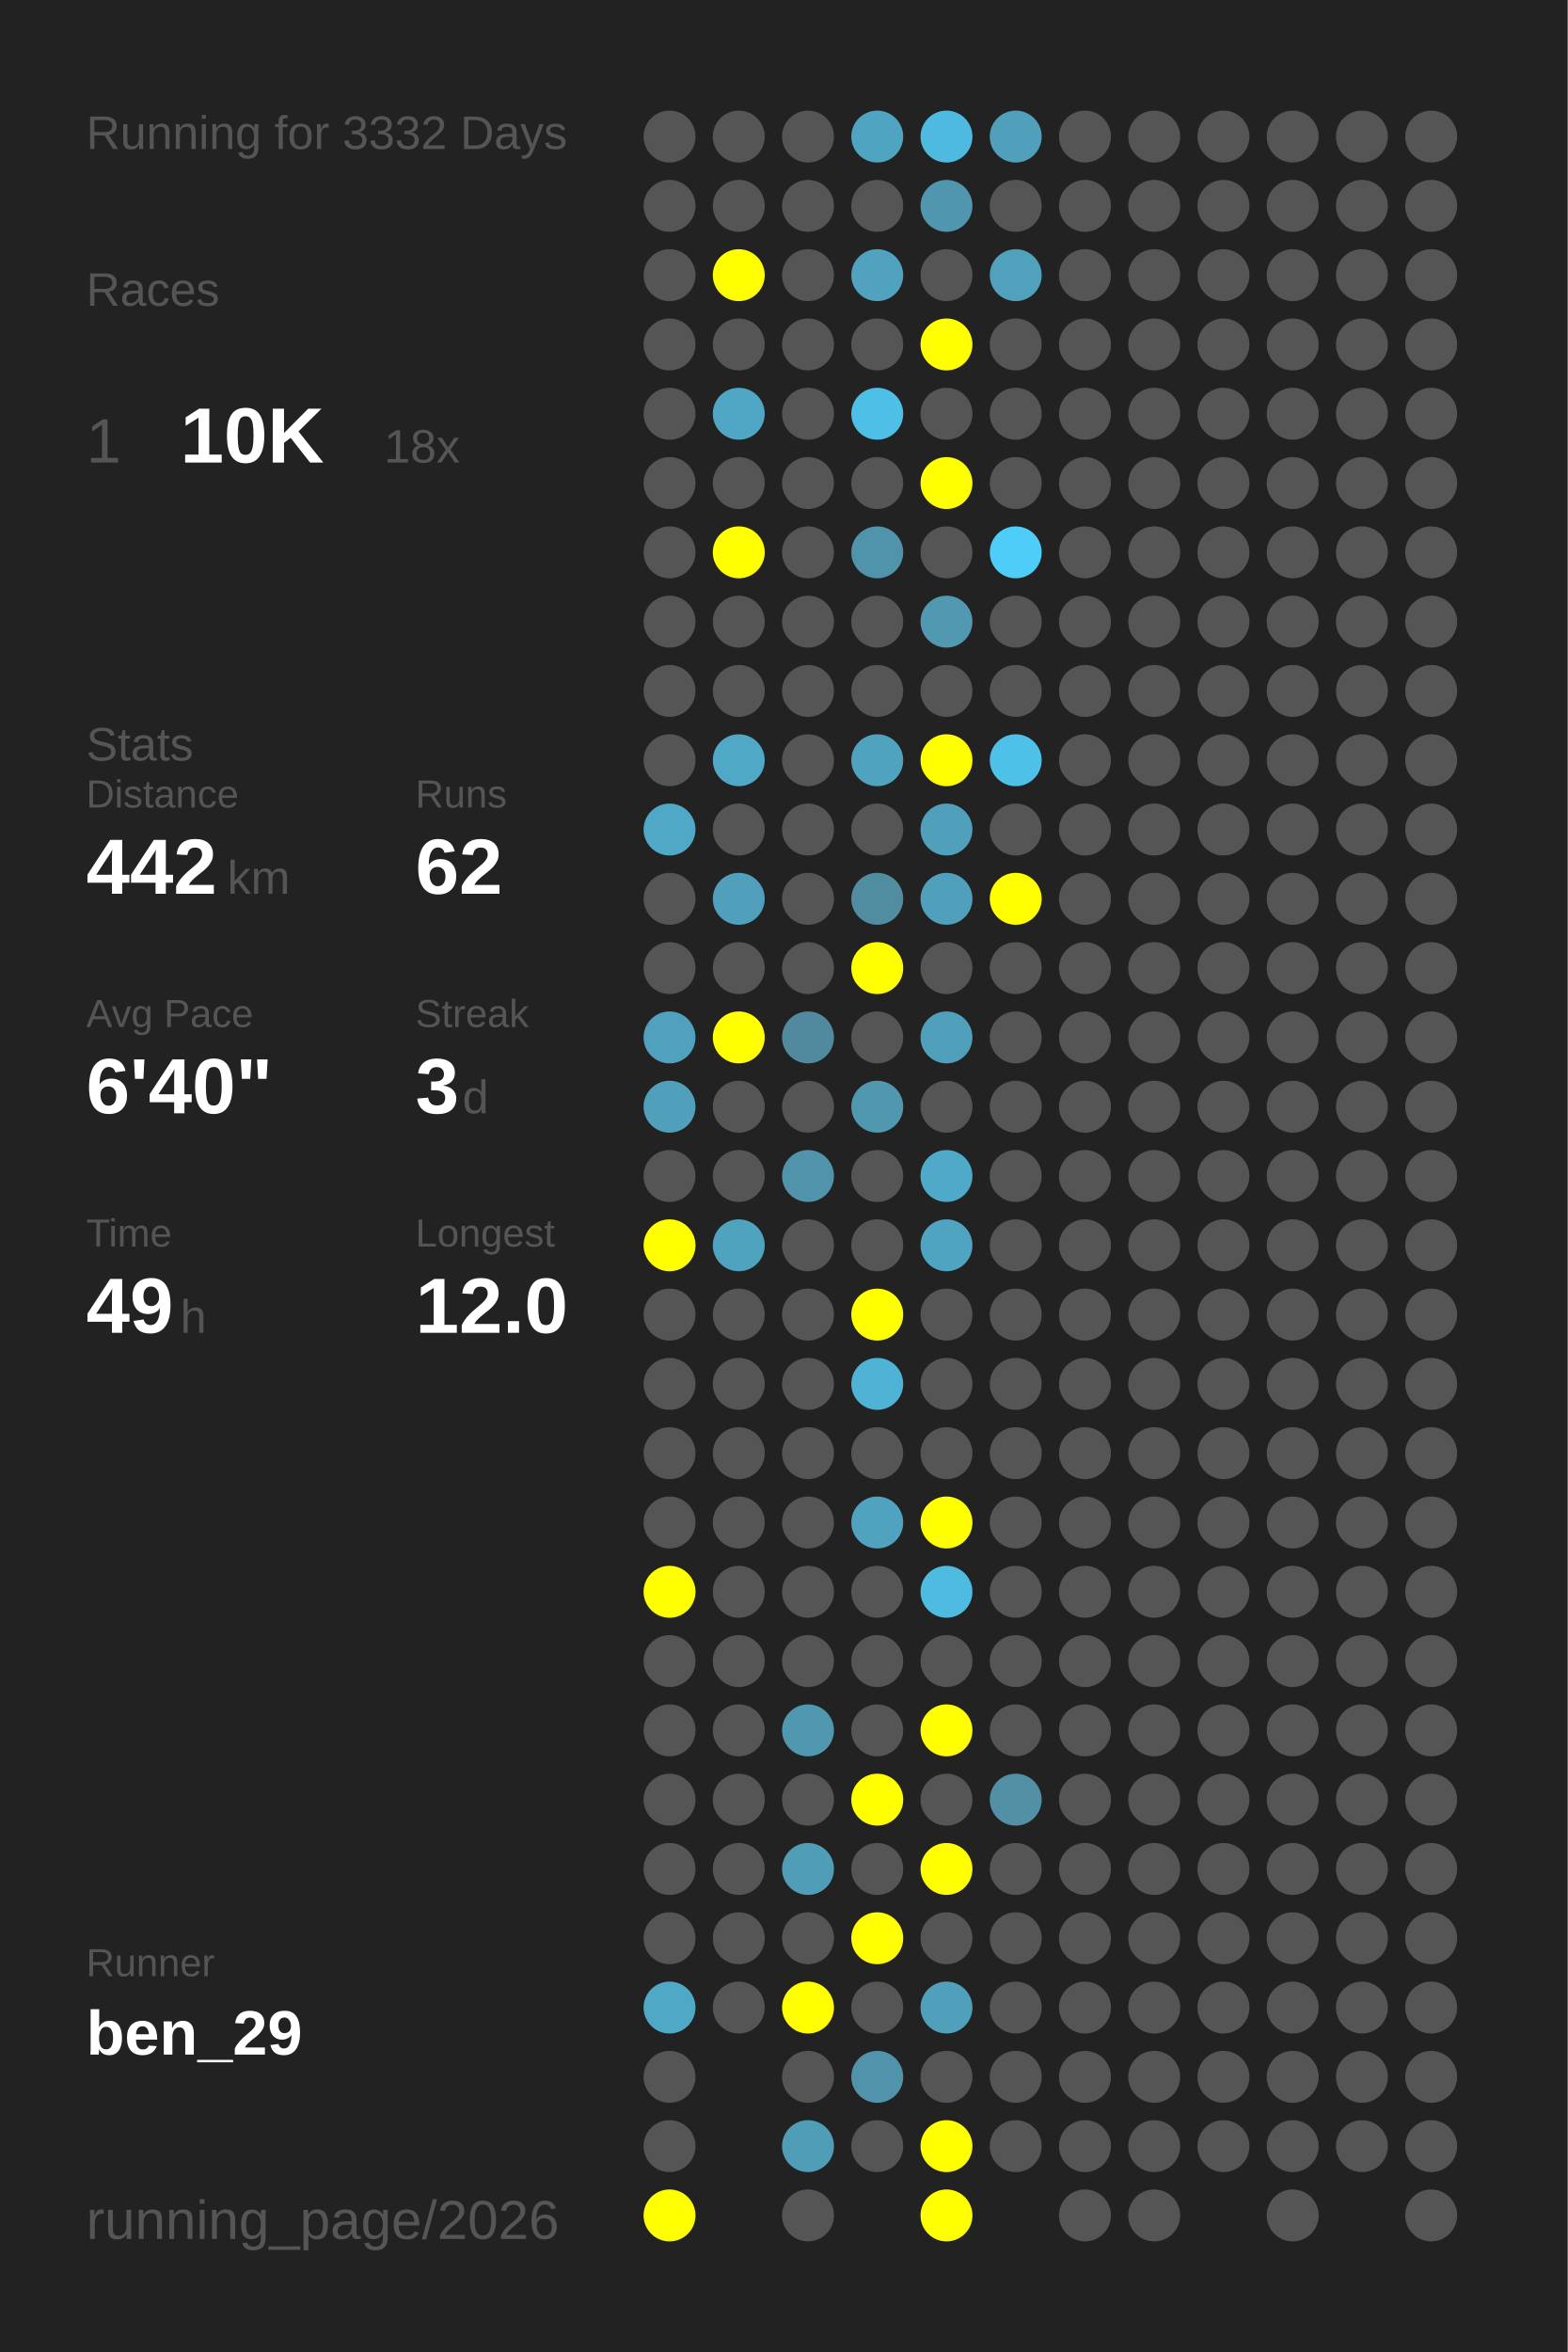
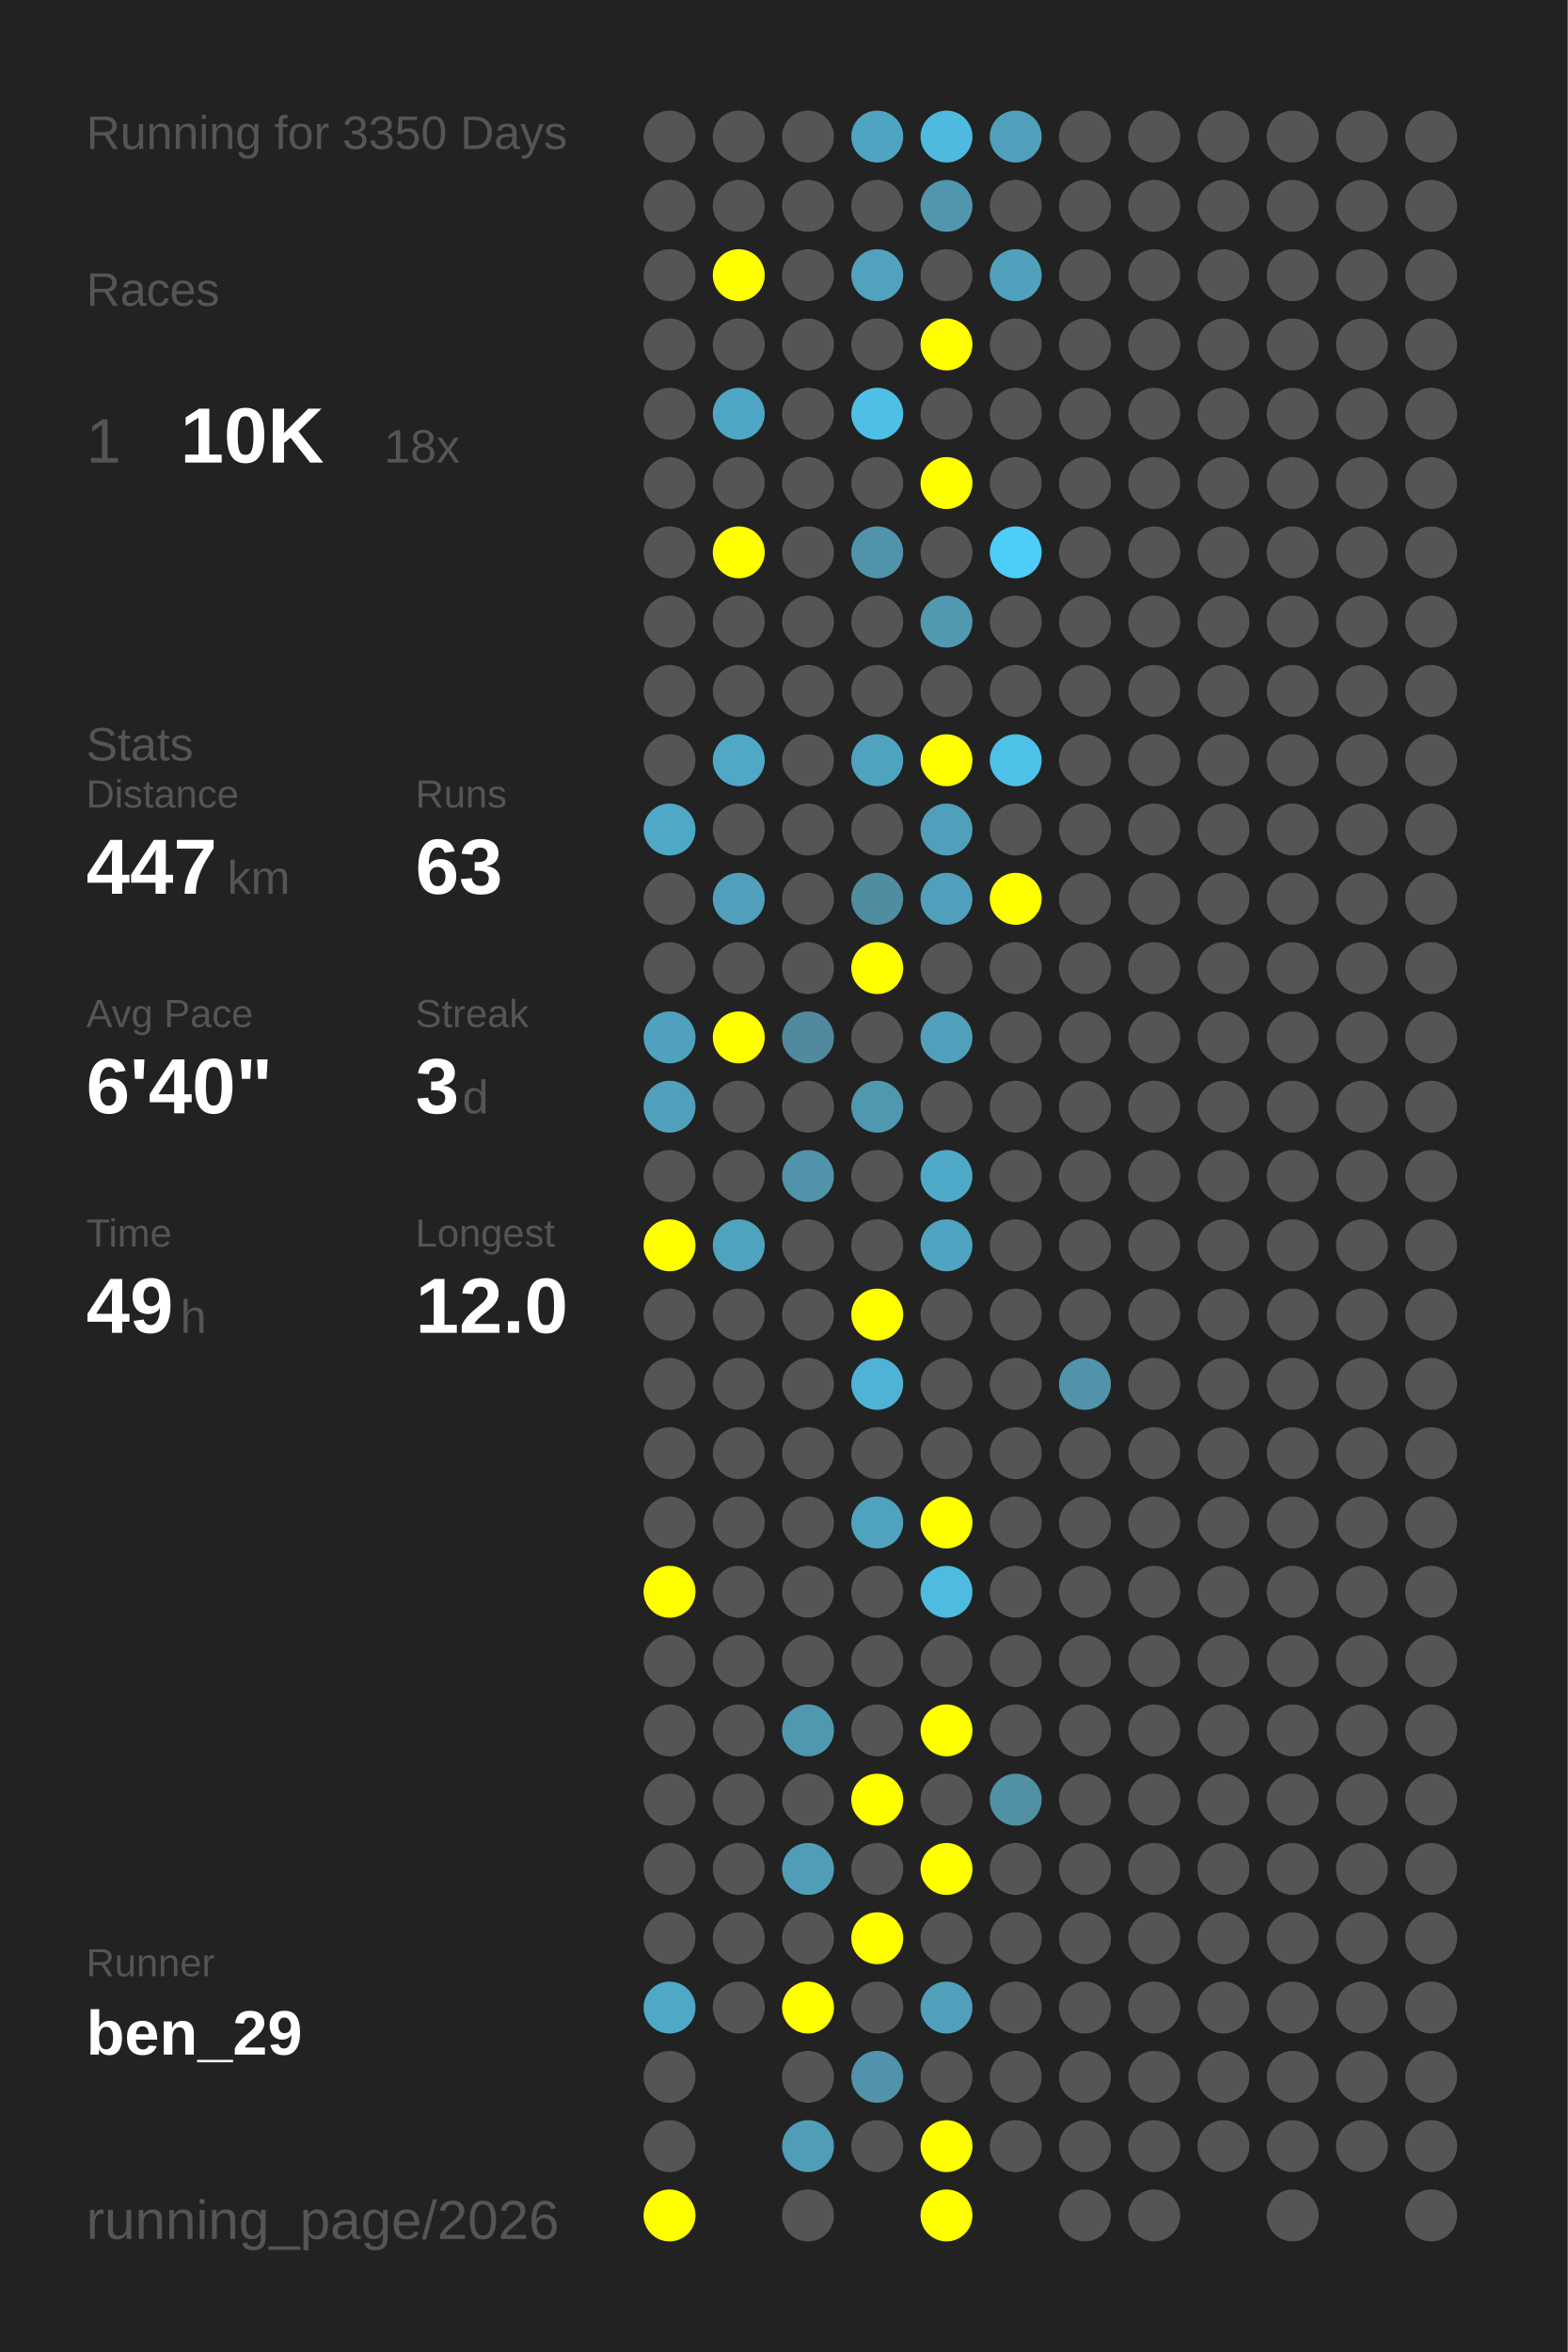
<svg xmlns="http://www.w3.org/2000/svg" baseProfile="full" height="300mm" version="1.1" viewBox="0,0,200,300" width="200mm">
  <defs />
  <rect fill="#222222" height="300" width="200" x="0" y="0" />
-   <text fill="#555555" style="font-size:6px; font-family:Arial;" x="11" y="19">Running for 3332 Days</text>
+   <text fill="#555555" style="font-size:6px; font-family:Arial;" x="11" y="19">Running for 3350 Days</text>
  <text fill="#555555" style="font-size:6px; font-family:Arial;" x="11" y="39">Races</text>
  <text fill="#555555" style="font-size:8px; font-family:Arial;" x="11" y="59">1</text>
  <text fill="#FFFFFF" style="font-size:10px; font-family:Arial; font-weight:bold;" x="23" y="59">10K</text>
  <text fill="#555555" style="font-size:6px; font-family:Arial;" x="49" y="59">18x</text>
  <text fill="#555555" style="font-size:6px; font-family:Arial;" x="11" y="97">Stats</text>
  <text fill="#555555" style="font-size:5px; font-family:Arial;" x="11" y="103">Distance</text>
-   <text fill="#FFFFFF" style="font-size:10px; font-family:Arial; font-weight:bold;" x="11" y="114">442</text>
+   <text fill="#FFFFFF" style="font-size:10px; font-family:Arial; font-weight:bold;" x="11" y="114">447</text>
  <text fill="#555555" style="font-size:6px; font-family:Arial;" x="29" y="114">km</text>
  <text fill="#555555" style="font-size:5px; font-family:Arial;" x="53" y="103">Runs</text>
-   <text fill="#FFFFFF" style="font-size:10px; font-family:Arial; font-weight:bold;" x="53" y="114">62</text>
+   <text fill="#FFFFFF" style="font-size:10px; font-family:Arial; font-weight:bold;" x="53" y="114">63</text>
  <text fill="#555555" style="font-size:5px; font-family:Arial;" x="11" y="131">Avg Pace</text>
  <text fill="#FFFFFF" style="font-size:10px; font-family:Arial; font-weight:bold;" x="11" y="142">6'40"</text>
  <text fill="#555555" style="font-size:5px; font-family:Arial;" x="53" y="131">Streak</text>
  <text fill="#FFFFFF" style="font-size:10px; font-family:Arial; font-weight:bold;" x="53" y="142">3</text>
  <text fill="#555555" style="font-size:6px; font-family:Arial;" x="59" y="142">d</text>
  <text fill="#555555" style="font-size:5px; font-family:Arial;" x="11" y="159">Time</text>
  <text fill="#FFFFFF" style="font-size:10px; font-family:Arial; font-weight:bold;" x="11" y="170">49</text>
  <text fill="#555555" style="font-size:6px; font-family:Arial;" x="23" y="170">h</text>
  <text fill="#555555" style="font-size:5px; font-family:Arial;" x="53" y="159">Longest</text>
  <text fill="#FFFFFF" style="font-size:10px; font-family:Arial; font-weight:bold;" x="53" y="170">12.0</text>
  <text fill="#555555" style="font-size:5px; font-family:Arial;" x="11" y="252.065">Runner</text>
  <text fill="#FFFFFF" style="font-size:8px; font-family:Arial; font-weight:bold;" x="11" y="262.065">ben_29</text>
  <text fill="#555555" style="font-size:7px; font-family:Arial;" x="11" y="285.581">running_page/2026</text>
  <circle cx="85.417" cy="17.419" fill="#555555" r="3.312" />
  <circle cx="85.417" cy="26.258" fill="#555555" r="3.312" />
  <circle cx="85.417" cy="35.097" fill="#555555" r="3.312" />
  <circle cx="85.417" cy="43.935" fill="#555555" r="3.312" />
  <circle cx="85.417" cy="52.774" fill="#555555" r="3.312" />
  <circle cx="85.417" cy="61.613" fill="#555555" r="3.312" />
  <circle cx="85.417" cy="70.452" fill="#555555" r="3.312" />
  <circle cx="85.417" cy="79.29" fill="#555555" r="3.312" />
  <circle cx="85.417" cy="88.129" fill="#555555" r="3.312" />
  <circle cx="85.417" cy="96.968" fill="#555555" r="3.312" />
  <circle cx="85.417" cy="105.806" fill="#4fa8c6" r="3.312" />
  <circle cx="85.417" cy="114.645" fill="#555555" r="3.312" />
  <circle cx="85.417" cy="123.484" fill="#555555" r="3.312" />
  <circle cx="85.417" cy="132.323" fill="#50a1bd" r="3.312" />
  <circle cx="85.417" cy="141.161" fill="#50a0bb" r="3.312" />
  <circle cx="85.417" cy="150" fill="#555555" r="3.312" />
  <circle cx="85.417" cy="158.839" fill="#FFFF00" r="3.312" />
  <circle cx="85.417" cy="167.677" fill="#555555" r="3.312" />
  <circle cx="85.417" cy="176.516" fill="#555555" r="3.312" />
  <circle cx="85.417" cy="185.355" fill="#555555" r="3.312" />
  <circle cx="85.417" cy="194.194" fill="#555555" r="3.312" />
  <circle cx="85.417" cy="203.032" fill="#FFFF00" r="3.312" />
  <circle cx="85.417" cy="211.871" fill="#555555" r="3.312" />
  <circle cx="85.417" cy="220.71" fill="#555555" r="3.312" />
  <circle cx="85.417" cy="229.548" fill="#555555" r="3.312" />
  <circle cx="85.417" cy="238.387" fill="#555555" r="3.312" />
  <circle cx="85.417" cy="247.226" fill="#555555" r="3.312" />
  <circle cx="85.417" cy="256.065" fill="#4fa8c6" r="3.312" />
  <circle cx="85.417" cy="264.903" fill="#555555" r="3.312" />
  <circle cx="85.417" cy="273.742" fill="#555555" r="3.312" />
  <circle cx="85.417" cy="282.581" fill="#FFFF00" r="3.312" />
  <circle cx="94.25" cy="17.419" fill="#555555" r="3.312" />
  <circle cx="94.25" cy="26.258" fill="#555555" r="3.312" />
  <circle cx="94.25" cy="35.097" fill="#FFFF00" r="3.312" />
  <circle cx="94.25" cy="43.935" fill="#555555" r="3.312" />
  <circle cx="94.25" cy="52.774" fill="#4fa7c5" r="3.312" />
  <circle cx="94.25" cy="61.613" fill="#555555" r="3.312" />
  <circle cx="94.25" cy="70.452" fill="#FFFF00" r="3.312" />
  <circle cx="94.25" cy="79.29" fill="#555555" r="3.312" />
  <circle cx="94.25" cy="88.129" fill="#555555" r="3.312" />
  <circle cx="94.25" cy="96.968" fill="#4fa8c6" r="3.312" />
  <circle cx="94.25" cy="105.806" fill="#555555" r="3.312" />
  <circle cx="94.25" cy="114.645" fill="#50a0bb" r="3.312" />
  <circle cx="94.25" cy="123.484" fill="#555555" r="3.312" />
  <circle cx="94.25" cy="132.323" fill="#FFFF00" r="3.312" />
  <circle cx="94.25" cy="141.161" fill="#555555" r="3.312" />
  <circle cx="94.25" cy="150" fill="#555555" r="3.312" />
  <circle cx="94.25" cy="158.839" fill="#4fa3bf" r="3.312" />
  <circle cx="94.25" cy="167.677" fill="#555555" r="3.312" />
  <circle cx="94.25" cy="176.516" fill="#555555" r="3.312" />
  <circle cx="94.25" cy="185.355" fill="#555555" r="3.312" />
  <circle cx="94.25" cy="194.194" fill="#555555" r="3.312" />
  <circle cx="94.25" cy="203.032" fill="#555555" r="3.312" />
  <circle cx="94.25" cy="211.871" fill="#555555" r="3.312" />
  <circle cx="94.25" cy="220.71" fill="#555555" r="3.312" />
  <circle cx="94.25" cy="229.548" fill="#555555" r="3.312" />
  <circle cx="94.25" cy="238.387" fill="#555555" r="3.312" />
  <circle cx="94.25" cy="247.226" fill="#555555" r="3.312" />
  <circle cx="94.25" cy="256.065" fill="#555555" r="3.312" />
  <circle cx="103.083" cy="17.419" fill="#555555" r="3.312" />
  <circle cx="103.083" cy="26.258" fill="#555555" r="3.312" />
  <circle cx="103.083" cy="35.097" fill="#555555" r="3.312" />
  <circle cx="103.083" cy="43.935" fill="#555555" r="3.312" />
  <circle cx="103.083" cy="52.774" fill="#555555" r="3.312" />
  <circle cx="103.083" cy="61.613" fill="#555555" r="3.312" />
  <circle cx="103.083" cy="70.452" fill="#555555" r="3.312" />
  <circle cx="103.083" cy="79.29" fill="#555555" r="3.312" />
  <circle cx="103.083" cy="88.129" fill="#555555" r="3.312" />
  <circle cx="103.083" cy="96.968" fill="#555555" r="3.312" />
  <circle cx="103.083" cy="105.806" fill="#555555" r="3.312" />
  <circle cx="103.083" cy="114.645" fill="#555555" r="3.312" />
  <circle cx="103.083" cy="123.484" fill="#555555" r="3.312" />
  <circle cx="103.083" cy="132.323" fill="#518a9e" r="3.312" />
  <circle cx="103.083" cy="141.161" fill="#555555" r="3.312" />
  <circle cx="103.083" cy="150" fill="#5093aa" r="3.312" />
  <circle cx="103.083" cy="158.839" fill="#555555" r="3.312" />
  <circle cx="103.083" cy="167.677" fill="#555555" r="3.312" />
  <circle cx="103.083" cy="176.516" fill="#555555" r="3.312" />
  <circle cx="103.083" cy="185.355" fill="#555555" r="3.312" />
  <circle cx="103.083" cy="194.194" fill="#555555" r="3.312" />
  <circle cx="103.083" cy="203.032" fill="#555555" r="3.312" />
  <circle cx="103.083" cy="211.871" fill="#555555" r="3.312" />
  <circle cx="103.083" cy="220.71" fill="#5098b0" r="3.312" />
  <circle cx="103.083" cy="229.548" fill="#555555" r="3.312" />
  <circle cx="103.083" cy="238.387" fill="#509db7" r="3.312" />
  <circle cx="103.083" cy="247.226" fill="#555555" r="3.312" />
  <circle cx="103.083" cy="256.065" fill="#FFFF00" r="3.312" />
  <circle cx="103.083" cy="264.903" fill="#555555" r="3.312" />
  <circle cx="103.083" cy="273.742" fill="#509db7" r="3.312" />
  <circle cx="103.083" cy="282.581" fill="#555555" r="3.312" />
  <circle cx="111.917" cy="17.419" fill="#4fa4c1" r="3.312" />
  <circle cx="111.917" cy="26.258" fill="#555555" r="3.312" />
  <circle cx="111.917" cy="35.097" fill="#50a2be" r="3.312" />
  <circle cx="111.917" cy="43.935" fill="#555555" r="3.312" />
  <circle cx="111.917" cy="52.774" fill="#4ec0e7" r="3.312" />
  <circle cx="111.917" cy="61.613" fill="#555555" r="3.312" />
  <circle cx="111.917" cy="70.452" fill="#5094ab" r="3.312" />
  <circle cx="111.917" cy="79.29" fill="#555555" r="3.312" />
  <circle cx="111.917" cy="88.129" fill="#555555" r="3.312" />
  <circle cx="111.917" cy="96.968" fill="#4fa3bf" r="3.312" />
  <circle cx="111.917" cy="105.806" fill="#555555" r="3.312" />
  <circle cx="111.917" cy="114.645" fill="#518da1" r="3.312" />
  <circle cx="111.917" cy="123.484" fill="#FFFF00" r="3.312" />
  <circle cx="111.917" cy="132.323" fill="#555555" r="3.312" />
  <circle cx="111.917" cy="141.161" fill="#5098b0" r="3.312" />
  <circle cx="111.917" cy="150" fill="#555555" r="3.312" />
  <circle cx="111.917" cy="158.839" fill="#555555" r="3.312" />
  <circle cx="111.917" cy="167.677" fill="#FFFF00" r="3.312" />
  <circle cx="111.917" cy="176.516" fill="#4eb3d5" r="3.312" />
  <circle cx="111.917" cy="185.355" fill="#555555" r="3.312" />
  <circle cx="111.917" cy="194.194" fill="#4fa3bf" r="3.312" />
  <circle cx="111.917" cy="203.032" fill="#555555" r="3.312" />
  <circle cx="111.917" cy="211.871" fill="#555555" r="3.312" />
  <circle cx="111.917" cy="220.71" fill="#555555" r="3.312" />
  <circle cx="111.917" cy="229.548" fill="#FFFF00" r="3.312" />
  <circle cx="111.917" cy="238.387" fill="#555555" r="3.312" />
  <circle cx="111.917" cy="247.226" fill="#FFFF00" r="3.312" />
  <circle cx="111.917" cy="256.065" fill="#555555" r="3.312" />
  <circle cx="111.917" cy="264.903" fill="#5093aa" r="3.312" />
  <circle cx="111.917" cy="273.742" fill="#555555" r="3.312" />
  <circle cx="120.75" cy="17.419" fill="#4ebadf" r="3.312" />
  <circle cx="120.75" cy="26.258" fill="#5096ae" r="3.312" />
  <circle cx="120.75" cy="35.097" fill="#555555" r="3.312" />
  <circle cx="120.75" cy="43.935" fill="#FFFF00" r="3.312" />
  <circle cx="120.75" cy="52.774" fill="#555555" r="3.312" />
  <circle cx="120.75" cy="61.613" fill="#FFFF00" r="3.312" />
  <circle cx="120.75" cy="70.452" fill="#555555" r="3.312" />
  <circle cx="120.75" cy="79.29" fill="#5099b1" r="3.312" />
  <circle cx="120.75" cy="88.129" fill="#555555" r="3.312" />
  <circle cx="120.75" cy="96.968" fill="#FFFF00" r="3.312" />
  <circle cx="120.75" cy="105.806" fill="#50a0bb" r="3.312" />
  <circle cx="120.75" cy="114.645" fill="#50a0bb" r="3.312" />
  <circle cx="120.75" cy="123.484" fill="#555555" r="3.312" />
  <circle cx="120.75" cy="132.323" fill="#50a0bb" r="3.312" />
  <circle cx="120.75" cy="141.161" fill="#555555" r="3.312" />
  <circle cx="120.75" cy="150" fill="#4faac9" r="3.312" />
  <circle cx="120.75" cy="158.839" fill="#4fa4c1" r="3.312" />
  <circle cx="120.75" cy="167.677" fill="#555555" r="3.312" />
  <circle cx="120.75" cy="176.516" fill="#555555" r="3.312" />
  <circle cx="120.75" cy="185.355" fill="#555555" r="3.312" />
  <circle cx="120.75" cy="194.194" fill="#FFFF00" r="3.312" />
  <circle cx="120.75" cy="203.032" fill="#4ebbe0" r="3.312" />
  <circle cx="120.75" cy="211.871" fill="#555555" r="3.312" />
  <circle cx="120.75" cy="220.71" fill="#FFFF00" r="3.312" />
  <circle cx="120.75" cy="229.548" fill="#555555" r="3.312" />
  <circle cx="120.75" cy="238.387" fill="#FFFF00" r="3.312" />
  <circle cx="120.75" cy="247.226" fill="#555555" r="3.312" />
  <circle cx="120.75" cy="256.065" fill="#50a0bb" r="3.312" />
  <circle cx="120.75" cy="264.903" fill="#555555" r="3.312" />
  <circle cx="120.75" cy="273.742" fill="#FFFF00" r="3.312" />
  <circle cx="120.75" cy="282.581" fill="#FFFF00" r="3.312" />
  <circle cx="129.583" cy="17.419" fill="#50a0bb" r="3.312" />
  <circle cx="129.583" cy="26.258" fill="#555555" r="3.312" />
  <circle cx="129.583" cy="35.097" fill="#50a1bc" r="3.312" />
  <circle cx="129.583" cy="43.935" fill="#555555" r="3.312" />
  <circle cx="129.583" cy="52.774" fill="#555555" r="3.312" />
  <circle cx="129.583" cy="61.613" fill="#555555" r="3.312" />
  <circle cx="129.583" cy="70.452" fill="#4dcdf8" r="3.312" />
  <circle cx="129.583" cy="79.29" fill="#555555" r="3.312" />
  <circle cx="129.583" cy="88.129" fill="#555555" r="3.312" />
  <circle cx="129.583" cy="96.968" fill="#4ec1e8" r="3.312" />
  <circle cx="129.583" cy="105.806" fill="#555555" r="3.312" />
  <circle cx="129.583" cy="114.645" fill="#FFFF00" r="3.312" />
  <circle cx="129.583" cy="123.484" fill="#555555" r="3.312" />
  <circle cx="129.583" cy="132.323" fill="#555555" r="3.312" />
  <circle cx="129.583" cy="141.161" fill="#555555" r="3.312" />
  <circle cx="129.583" cy="150" fill="#555555" r="3.312" />
  <circle cx="129.583" cy="158.839" fill="#555555" r="3.312" />
  <circle cx="129.583" cy="167.677" fill="#555555" r="3.312" />
  <circle cx="129.583" cy="176.516" fill="#555555" r="3.312" />
  <circle cx="129.583" cy="185.355" fill="#555555" r="3.312" />
  <circle cx="129.583" cy="194.194" fill="#555555" r="3.312" />
  <circle cx="129.583" cy="203.032" fill="#555555" r="3.312" />
  <circle cx="129.583" cy="211.871" fill="#555555" r="3.312" />
  <circle cx="129.583" cy="220.71" fill="#555555" r="3.312" />
  <circle cx="129.583" cy="229.548" fill="#5190a5" r="3.312" />
  <circle cx="129.583" cy="238.387" fill="#555555" r="3.312" />
  <circle cx="129.583" cy="247.226" fill="#555555" r="3.312" />
  <circle cx="129.583" cy="256.065" fill="#555555" r="3.312" />
  <circle cx="129.583" cy="264.903" fill="#555555" r="3.312" />
  <circle cx="129.583" cy="273.742" fill="#555555" r="3.312" />
  <circle cx="138.417" cy="17.419" fill="#555555" r="3.312" />
  <circle cx="138.417" cy="26.258" fill="#555555" r="3.312" />
  <circle cx="138.417" cy="35.097" fill="#555555" r="3.312" />
  <circle cx="138.417" cy="43.935" fill="#555555" r="3.312" />
  <circle cx="138.417" cy="52.774" fill="#555555" r="3.312" />
  <circle cx="138.417" cy="61.613" fill="#555555" r="3.312" />
  <circle cx="138.417" cy="70.452" fill="#555555" r="3.312" />
  <circle cx="138.417" cy="79.29" fill="#555555" r="3.312" />
  <circle cx="138.417" cy="88.129" fill="#555555" r="3.312" />
  <circle cx="138.417" cy="96.968" fill="#555555" r="3.312" />
  <circle cx="138.417" cy="105.806" fill="#555555" r="3.312" />
  <circle cx="138.417" cy="114.645" fill="#555555" r="3.312" />
  <circle cx="138.417" cy="123.484" fill="#555555" r="3.312" />
  <circle cx="138.417" cy="132.323" fill="#555555" r="3.312" />
  <circle cx="138.417" cy="141.161" fill="#555555" r="3.312" />
  <circle cx="138.417" cy="150" fill="#555555" r="3.312" />
  <circle cx="138.417" cy="158.839" fill="#555555" r="3.312" />
  <circle cx="138.417" cy="167.677" fill="#555555" r="3.312" />
-   <circle cx="138.417" cy="176.516" fill="#555555" r="3.312" />
+   <circle cx="138.417" cy="176.516" fill="#5093aa" r="3.312" />
  <circle cx="138.417" cy="185.355" fill="#555555" r="3.312" />
  <circle cx="138.417" cy="194.194" fill="#555555" r="3.312" />
  <circle cx="138.417" cy="203.032" fill="#555555" r="3.312" />
  <circle cx="138.417" cy="211.871" fill="#555555" r="3.312" />
  <circle cx="138.417" cy="220.71" fill="#555555" r="3.312" />
  <circle cx="138.417" cy="229.548" fill="#555555" r="3.312" />
  <circle cx="138.417" cy="238.387" fill="#555555" r="3.312" />
  <circle cx="138.417" cy="247.226" fill="#555555" r="3.312" />
  <circle cx="138.417" cy="256.065" fill="#555555" r="3.312" />
  <circle cx="138.417" cy="264.903" fill="#555555" r="3.312" />
  <circle cx="138.417" cy="273.742" fill="#555555" r="3.312" />
  <circle cx="138.417" cy="282.581" fill="#555555" r="3.312" />
  <circle cx="147.25" cy="17.419" fill="#555555" r="3.312" />
  <circle cx="147.25" cy="26.258" fill="#555555" r="3.312" />
  <circle cx="147.25" cy="35.097" fill="#555555" r="3.312" />
  <circle cx="147.25" cy="43.935" fill="#555555" r="3.312" />
  <circle cx="147.25" cy="52.774" fill="#555555" r="3.312" />
  <circle cx="147.25" cy="61.613" fill="#555555" r="3.312" />
  <circle cx="147.25" cy="70.452" fill="#555555" r="3.312" />
  <circle cx="147.25" cy="79.29" fill="#555555" r="3.312" />
  <circle cx="147.25" cy="88.129" fill="#555555" r="3.312" />
  <circle cx="147.25" cy="96.968" fill="#555555" r="3.312" />
  <circle cx="147.25" cy="105.806" fill="#555555" r="3.312" />
  <circle cx="147.25" cy="114.645" fill="#555555" r="3.312" />
  <circle cx="147.25" cy="123.484" fill="#555555" r="3.312" />
  <circle cx="147.25" cy="132.323" fill="#555555" r="3.312" />
  <circle cx="147.25" cy="141.161" fill="#555555" r="3.312" />
  <circle cx="147.25" cy="150" fill="#555555" r="3.312" />
  <circle cx="147.25" cy="158.839" fill="#555555" r="3.312" />
  <circle cx="147.25" cy="167.677" fill="#555555" r="3.312" />
  <circle cx="147.25" cy="176.516" fill="#555555" r="3.312" />
  <circle cx="147.25" cy="185.355" fill="#555555" r="3.312" />
  <circle cx="147.25" cy="194.194" fill="#555555" r="3.312" />
  <circle cx="147.25" cy="203.032" fill="#555555" r="3.312" />
  <circle cx="147.25" cy="211.871" fill="#555555" r="3.312" />
  <circle cx="147.25" cy="220.71" fill="#555555" r="3.312" />
  <circle cx="147.25" cy="229.548" fill="#555555" r="3.312" />
  <circle cx="147.25" cy="238.387" fill="#555555" r="3.312" />
  <circle cx="147.25" cy="247.226" fill="#555555" r="3.312" />
  <circle cx="147.25" cy="256.065" fill="#555555" r="3.312" />
  <circle cx="147.25" cy="264.903" fill="#555555" r="3.312" />
  <circle cx="147.25" cy="273.742" fill="#555555" r="3.312" />
  <circle cx="147.25" cy="282.581" fill="#555555" r="3.312" />
  <circle cx="156.083" cy="17.419" fill="#555555" r="3.312" />
  <circle cx="156.083" cy="26.258" fill="#555555" r="3.312" />
  <circle cx="156.083" cy="35.097" fill="#555555" r="3.312" />
  <circle cx="156.083" cy="43.935" fill="#555555" r="3.312" />
  <circle cx="156.083" cy="52.774" fill="#555555" r="3.312" />
  <circle cx="156.083" cy="61.613" fill="#555555" r="3.312" />
  <circle cx="156.083" cy="70.452" fill="#555555" r="3.312" />
  <circle cx="156.083" cy="79.29" fill="#555555" r="3.312" />
  <circle cx="156.083" cy="88.129" fill="#555555" r="3.312" />
  <circle cx="156.083" cy="96.968" fill="#555555" r="3.312" />
  <circle cx="156.083" cy="105.806" fill="#555555" r="3.312" />
  <circle cx="156.083" cy="114.645" fill="#555555" r="3.312" />
  <circle cx="156.083" cy="123.484" fill="#555555" r="3.312" />
  <circle cx="156.083" cy="132.323" fill="#555555" r="3.312" />
  <circle cx="156.083" cy="141.161" fill="#555555" r="3.312" />
  <circle cx="156.083" cy="150" fill="#555555" r="3.312" />
  <circle cx="156.083" cy="158.839" fill="#555555" r="3.312" />
  <circle cx="156.083" cy="167.677" fill="#555555" r="3.312" />
  <circle cx="156.083" cy="176.516" fill="#555555" r="3.312" />
  <circle cx="156.083" cy="185.355" fill="#555555" r="3.312" />
  <circle cx="156.083" cy="194.194" fill="#555555" r="3.312" />
  <circle cx="156.083" cy="203.032" fill="#555555" r="3.312" />
  <circle cx="156.083" cy="211.871" fill="#555555" r="3.312" />
  <circle cx="156.083" cy="220.71" fill="#555555" r="3.312" />
  <circle cx="156.083" cy="229.548" fill="#555555" r="3.312" />
  <circle cx="156.083" cy="238.387" fill="#555555" r="3.312" />
  <circle cx="156.083" cy="247.226" fill="#555555" r="3.312" />
  <circle cx="156.083" cy="256.065" fill="#555555" r="3.312" />
  <circle cx="156.083" cy="264.903" fill="#555555" r="3.312" />
  <circle cx="156.083" cy="273.742" fill="#555555" r="3.312" />
  <circle cx="164.917" cy="17.419" fill="#555555" r="3.312" />
  <circle cx="164.917" cy="26.258" fill="#555555" r="3.312" />
  <circle cx="164.917" cy="35.097" fill="#555555" r="3.312" />
  <circle cx="164.917" cy="43.935" fill="#555555" r="3.312" />
  <circle cx="164.917" cy="52.774" fill="#555555" r="3.312" />
  <circle cx="164.917" cy="61.613" fill="#555555" r="3.312" />
  <circle cx="164.917" cy="70.452" fill="#555555" r="3.312" />
  <circle cx="164.917" cy="79.29" fill="#555555" r="3.312" />
  <circle cx="164.917" cy="88.129" fill="#555555" r="3.312" />
  <circle cx="164.917" cy="96.968" fill="#555555" r="3.312" />
  <circle cx="164.917" cy="105.806" fill="#555555" r="3.312" />
  <circle cx="164.917" cy="114.645" fill="#555555" r="3.312" />
  <circle cx="164.917" cy="123.484" fill="#555555" r="3.312" />
  <circle cx="164.917" cy="132.323" fill="#555555" r="3.312" />
  <circle cx="164.917" cy="141.161" fill="#555555" r="3.312" />
  <circle cx="164.917" cy="150" fill="#555555" r="3.312" />
  <circle cx="164.917" cy="158.839" fill="#555555" r="3.312" />
  <circle cx="164.917" cy="167.677" fill="#555555" r="3.312" />
  <circle cx="164.917" cy="176.516" fill="#555555" r="3.312" />
  <circle cx="164.917" cy="185.355" fill="#555555" r="3.312" />
  <circle cx="164.917" cy="194.194" fill="#555555" r="3.312" />
  <circle cx="164.917" cy="203.032" fill="#555555" r="3.312" />
  <circle cx="164.917" cy="211.871" fill="#555555" r="3.312" />
  <circle cx="164.917" cy="220.71" fill="#555555" r="3.312" />
  <circle cx="164.917" cy="229.548" fill="#555555" r="3.312" />
  <circle cx="164.917" cy="238.387" fill="#555555" r="3.312" />
  <circle cx="164.917" cy="247.226" fill="#555555" r="3.312" />
  <circle cx="164.917" cy="256.065" fill="#555555" r="3.312" />
  <circle cx="164.917" cy="264.903" fill="#555555" r="3.312" />
  <circle cx="164.917" cy="273.742" fill="#555555" r="3.312" />
  <circle cx="164.917" cy="282.581" fill="#555555" r="3.312" />
  <circle cx="173.75" cy="17.419" fill="#555555" r="3.312" />
  <circle cx="173.75" cy="26.258" fill="#555555" r="3.312" />
  <circle cx="173.75" cy="35.097" fill="#555555" r="3.312" />
  <circle cx="173.75" cy="43.935" fill="#555555" r="3.312" />
  <circle cx="173.75" cy="52.774" fill="#555555" r="3.312" />
  <circle cx="173.75" cy="61.613" fill="#555555" r="3.312" />
  <circle cx="173.75" cy="70.452" fill="#555555" r="3.312" />
  <circle cx="173.75" cy="79.29" fill="#555555" r="3.312" />
  <circle cx="173.75" cy="88.129" fill="#555555" r="3.312" />
  <circle cx="173.75" cy="96.968" fill="#555555" r="3.312" />
  <circle cx="173.75" cy="105.806" fill="#555555" r="3.312" />
  <circle cx="173.75" cy="114.645" fill="#555555" r="3.312" />
  <circle cx="173.75" cy="123.484" fill="#555555" r="3.312" />
  <circle cx="173.75" cy="132.323" fill="#555555" r="3.312" />
  <circle cx="173.75" cy="141.161" fill="#555555" r="3.312" />
  <circle cx="173.75" cy="150" fill="#555555" r="3.312" />
  <circle cx="173.75" cy="158.839" fill="#555555" r="3.312" />
  <circle cx="173.75" cy="167.677" fill="#555555" r="3.312" />
  <circle cx="173.75" cy="176.516" fill="#555555" r="3.312" />
  <circle cx="173.75" cy="185.355" fill="#555555" r="3.312" />
  <circle cx="173.75" cy="194.194" fill="#555555" r="3.312" />
  <circle cx="173.75" cy="203.032" fill="#555555" r="3.312" />
  <circle cx="173.75" cy="211.871" fill="#555555" r="3.312" />
  <circle cx="173.75" cy="220.71" fill="#555555" r="3.312" />
  <circle cx="173.75" cy="229.548" fill="#555555" r="3.312" />
  <circle cx="173.75" cy="238.387" fill="#555555" r="3.312" />
  <circle cx="173.75" cy="247.226" fill="#555555" r="3.312" />
  <circle cx="173.75" cy="256.065" fill="#555555" r="3.312" />
  <circle cx="173.75" cy="264.903" fill="#555555" r="3.312" />
  <circle cx="173.75" cy="273.742" fill="#555555" r="3.312" />
  <circle cx="182.583" cy="17.419" fill="#555555" r="3.312" />
  <circle cx="182.583" cy="26.258" fill="#555555" r="3.312" />
  <circle cx="182.583" cy="35.097" fill="#555555" r="3.312" />
  <circle cx="182.583" cy="43.935" fill="#555555" r="3.312" />
  <circle cx="182.583" cy="52.774" fill="#555555" r="3.312" />
  <circle cx="182.583" cy="61.613" fill="#555555" r="3.312" />
  <circle cx="182.583" cy="70.452" fill="#555555" r="3.312" />
  <circle cx="182.583" cy="79.29" fill="#555555" r="3.312" />
  <circle cx="182.583" cy="88.129" fill="#555555" r="3.312" />
  <circle cx="182.583" cy="96.968" fill="#555555" r="3.312" />
  <circle cx="182.583" cy="105.806" fill="#555555" r="3.312" />
  <circle cx="182.583" cy="114.645" fill="#555555" r="3.312" />
  <circle cx="182.583" cy="123.484" fill="#555555" r="3.312" />
  <circle cx="182.583" cy="132.323" fill="#555555" r="3.312" />
  <circle cx="182.583" cy="141.161" fill="#555555" r="3.312" />
  <circle cx="182.583" cy="150" fill="#555555" r="3.312" />
  <circle cx="182.583" cy="158.839" fill="#555555" r="3.312" />
  <circle cx="182.583" cy="167.677" fill="#555555" r="3.312" />
  <circle cx="182.583" cy="176.516" fill="#555555" r="3.312" />
  <circle cx="182.583" cy="185.355" fill="#555555" r="3.312" />
  <circle cx="182.583" cy="194.194" fill="#555555" r="3.312" />
  <circle cx="182.583" cy="203.032" fill="#555555" r="3.312" />
  <circle cx="182.583" cy="211.871" fill="#555555" r="3.312" />
  <circle cx="182.583" cy="220.71" fill="#555555" r="3.312" />
  <circle cx="182.583" cy="229.548" fill="#555555" r="3.312" />
  <circle cx="182.583" cy="238.387" fill="#555555" r="3.312" />
  <circle cx="182.583" cy="247.226" fill="#555555" r="3.312" />
  <circle cx="182.583" cy="256.065" fill="#555555" r="3.312" />
  <circle cx="182.583" cy="264.903" fill="#555555" r="3.312" />
  <circle cx="182.583" cy="273.742" fill="#555555" r="3.312" />
  <circle cx="182.583" cy="282.581" fill="#555555" r="3.312" />
</svg>
